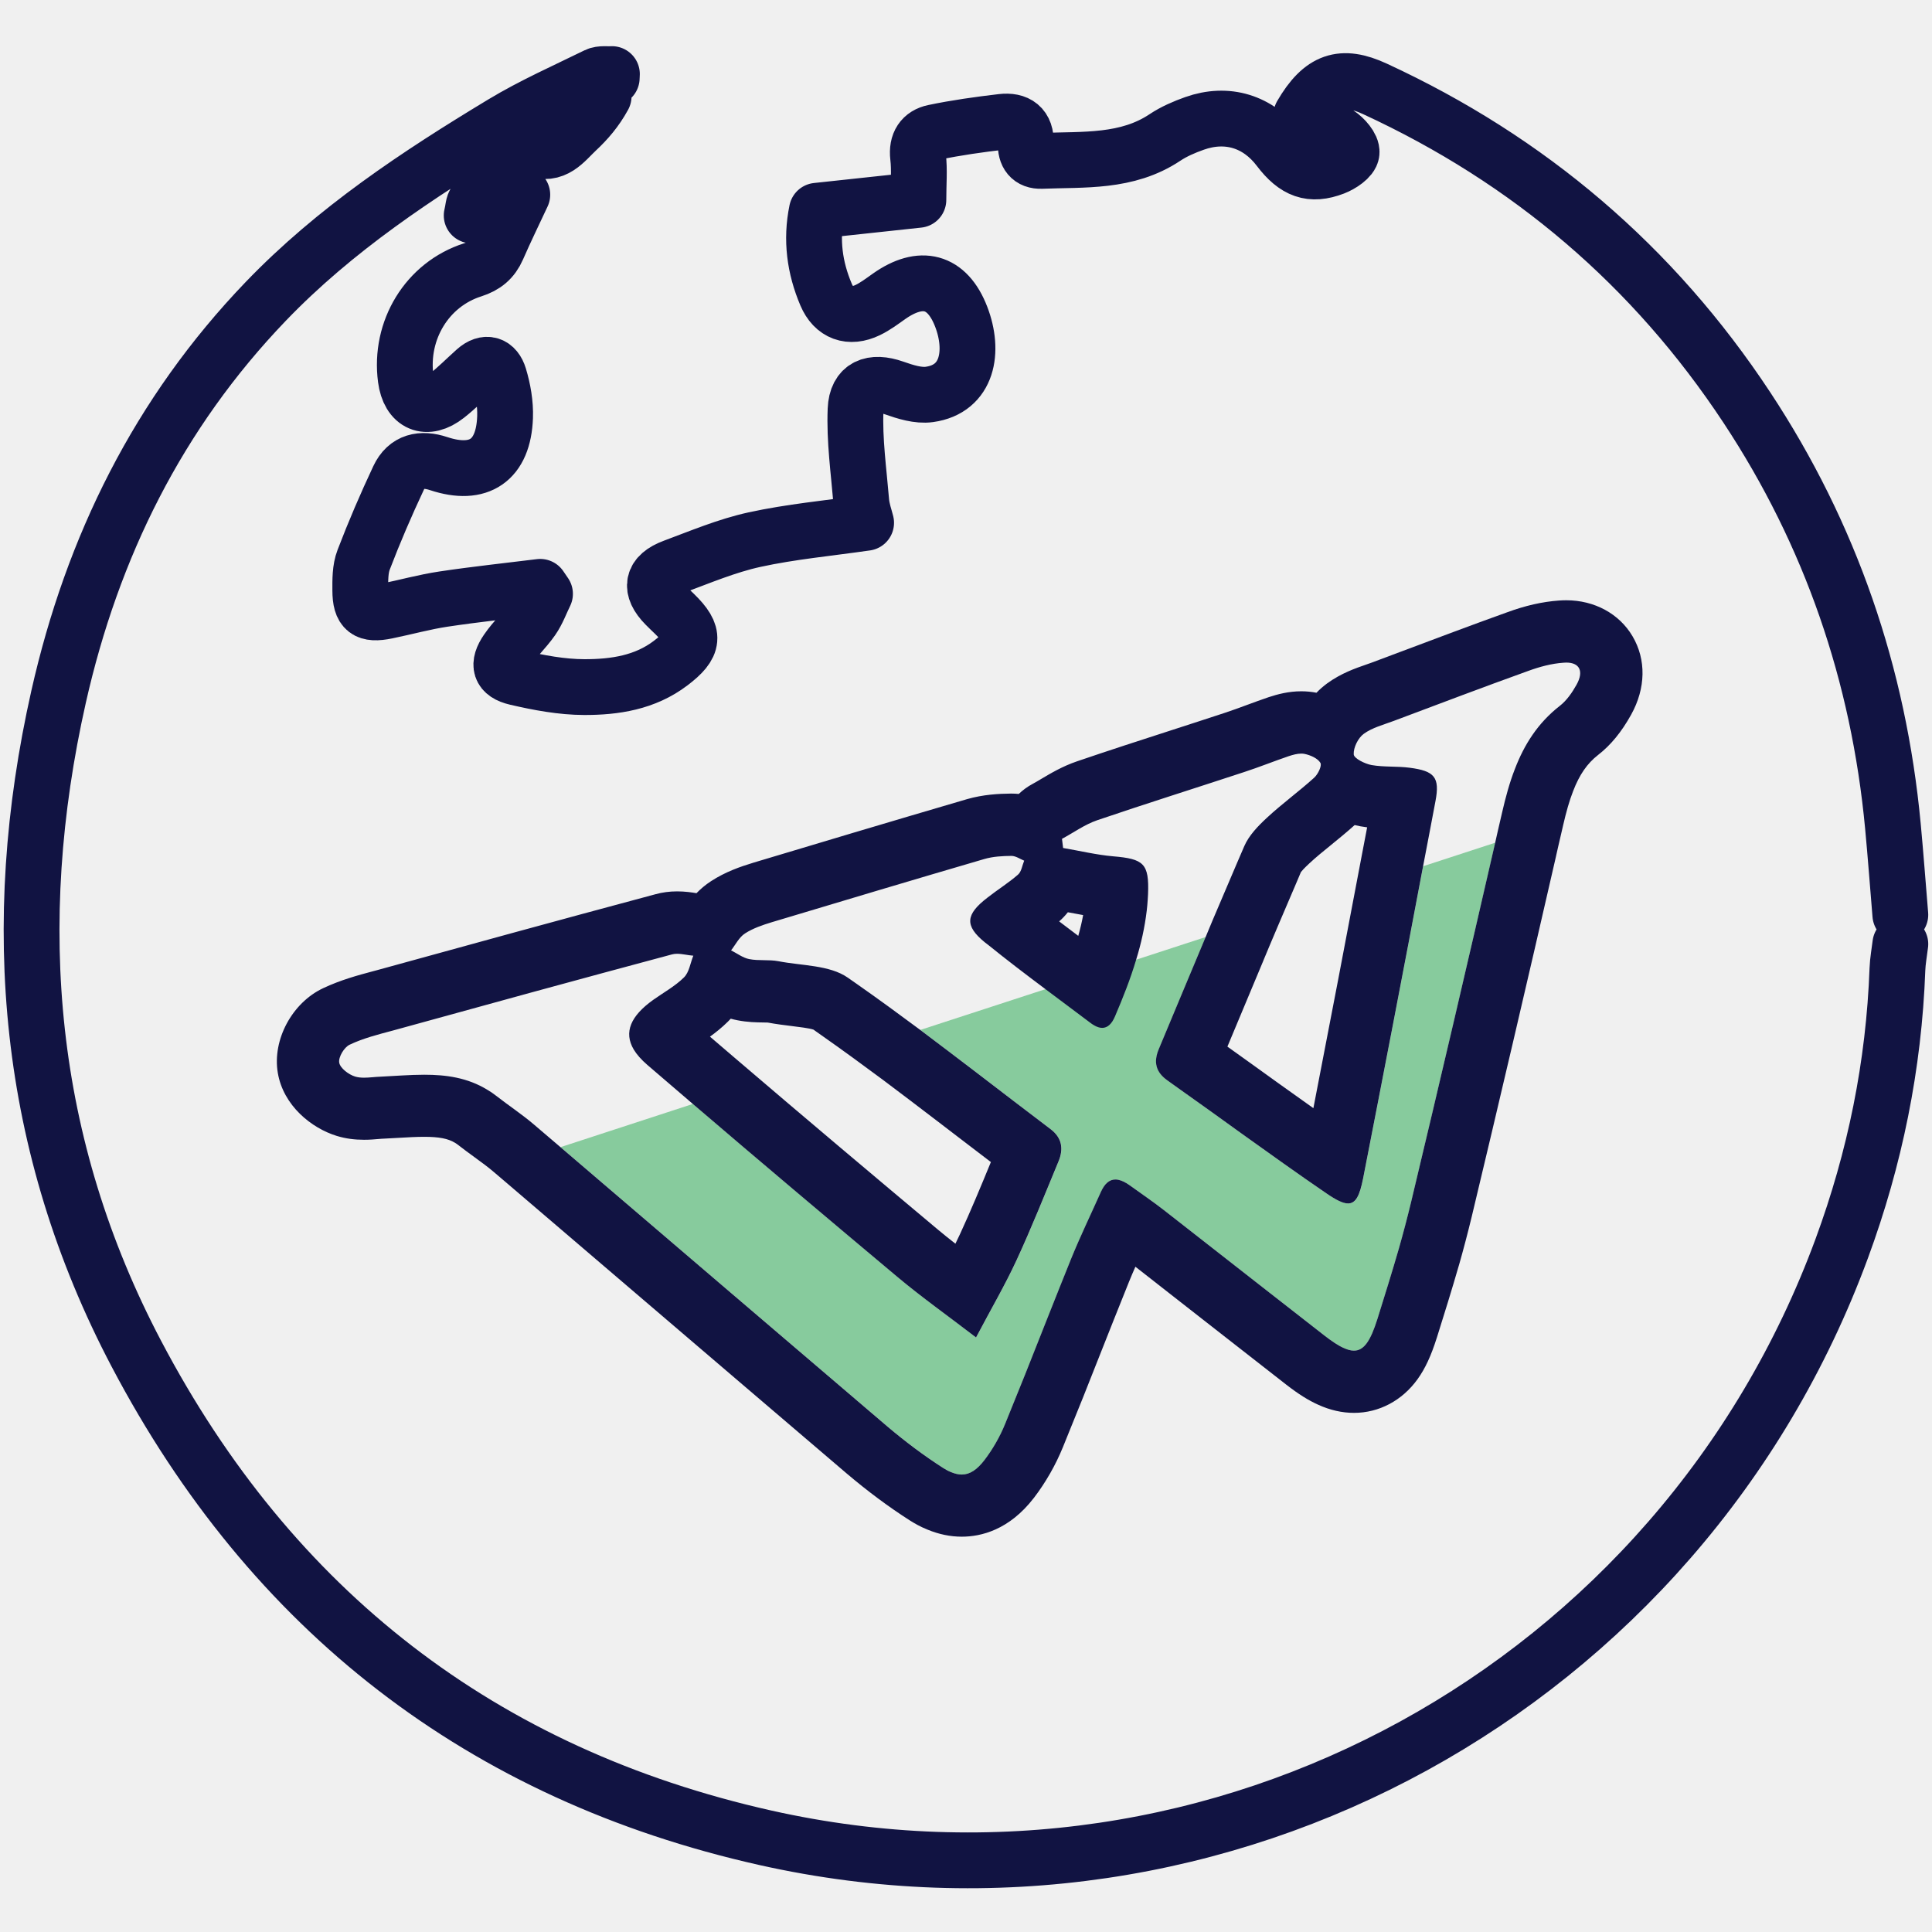
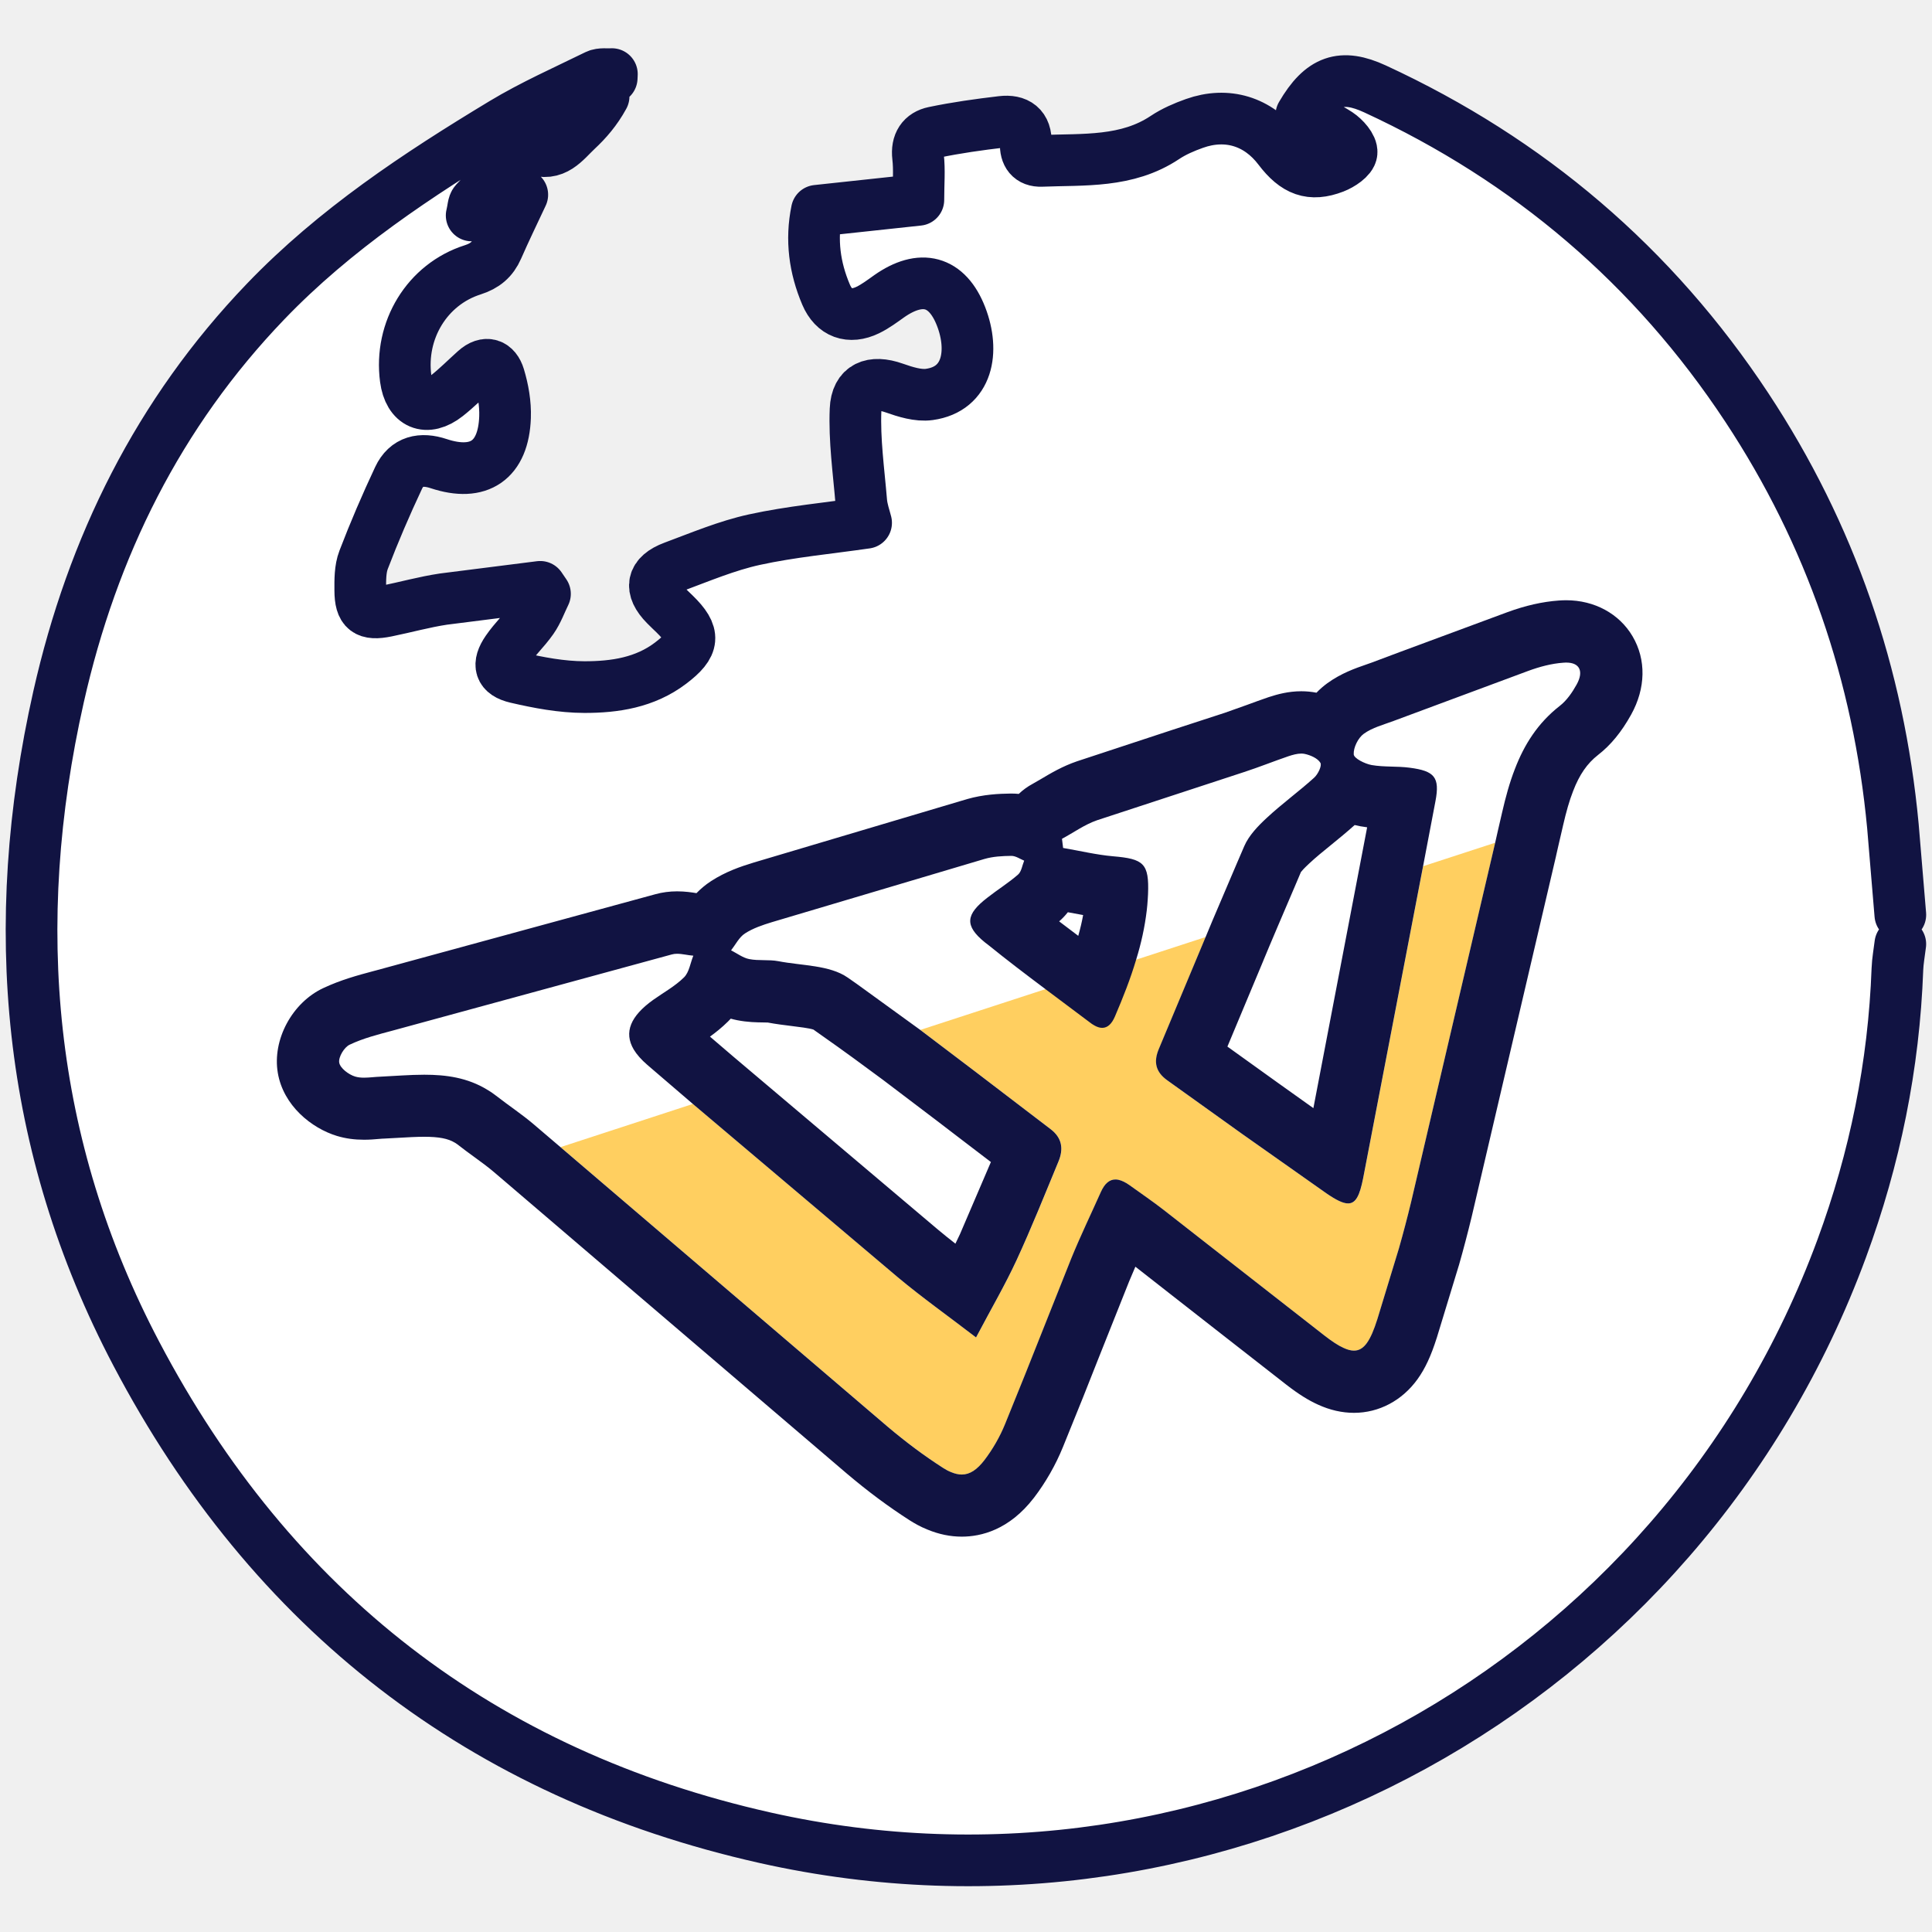
- <svg xmlns="http://www.w3.org/2000/svg" class="wiki" xml:space="preserve" style="enable-background:new 0 0 512 512;" viewBox="0 0 512 512" version="1.1">
-   <defs id="defs27">
- 	
- 	
- 	
- 	
- </defs>
-   <style id="style10" type="text/css">
- 	svg.wiki .st0{opacity:0.6;fill:#87CB9D;}
- 	svg.wiki .st1{fill:#87CB9D;}
- 	svg.wiki .st2{fill:none;stroke:#111342;stroke-width:13.695;stroke-linecap:round;stroke-linejoin:round;stroke-miterlimit:10;}
- 	svg.wiki .st3{fill:#111342;}
- </style>
-   <g transform="matrix(1.079773,0,0,1.079773,-14.97371,-50.50236)" id="g58">
-     <path id="path14" d="m 380.845,253.598 c -6.754,29.461 -13.608,58.832 -20.641,88.215 -0.915,3.796 -1.909,7.569 -2.981,11.342 -1.686,5.839 -3.494,11.621 -5.303,17.404 -2.166,6.832 -4.175,8.942 -8.261,7.055 -1.328,-0.581 -2.858,-1.608 -4.666,-3.003 -9.534,-7.413 -19.034,-14.881 -28.568,-22.316 -3.639,-2.858 -7.29,-5.705 -10.951,-8.562 -2.702,-2.11 -5.559,-4.03 -8.328,-6.04 -0.994,-0.714 -1.931,-1.172 -2.78,-1.351 -1.73,-0.357 -3.182,0.514 -4.276,2.958 -2.423,5.426 -5.024,10.806 -7.268,16.31 -3.818,9.456 -7.547,18.956 -11.309,28.434 -1.63,4.075 -3.282,8.149 -4.945,12.235 -1.273,3.137 -3.037,6.196 -5.068,8.864 -2.579,3.338 -4.99,4.309 -8.205,2.925 -0.614,-0.234 -1.25,-0.592 -1.931,-1.016 -4.745,-3.037 -9.299,-6.475 -13.608,-10.114 -26.804,-22.852 -53.563,-45.76 -80.311,-68.623 l 32.486,-10.605 c 16.69,14.289 33.48,28.434 50.325,42.556 5.917,4.945 12.202,9.4 19.19,14.758 0.056,-0.1 0.123,-0.234 0.179,-0.335 3.572,-6.776 6.955,-12.559 9.757,-18.621 3.673,-7.948 6.933,-16.131 10.293,-24.236 1.273,-3.059 0.893,-5.783 -1.931,-7.926 -6.196,-4.689 -12.358,-9.433 -18.52,-14.144 -4.488,-3.416 -8.964,-6.832 -13.474,-10.215 l 30.733,-10.014 22.271,-7.234 17.047,-5.559 c -3.851,9.143 -7.647,18.319 -11.487,27.474 -1.351,3.182 -0.815,5.682 2.11,7.748 0.871,0.614 1.73,1.228 2.601,1.864 5.225,3.695 10.427,7.435 15.618,11.186 6.91,4.945 13.809,9.891 20.82,14.68 5.917,4.052 7.591,3.26 8.964,-3.673 4.99,-25.531 9.913,-51.085 14.725,-76.649 z" class="st1" style="stroke-width:1.116" />
-     <path id="path16" d="m 480.268,271.292 c -0.603,-7.256 -1.139,-14.524 -1.82,-21.769 -3.494,-37.197 -15.283,-71.581 -35.857,-102.75 -22.919,-34.719 -53.462,-60.73 -91.251,-78.179 -8.172,-3.773 -13.084,-2.166 -18.085,6.408 3.037,1.507 6.229,2.746 9.009,4.588 1.552,1.027 3.472,3.17 3.327,4.633 -0.134,1.373 -2.568,2.981 -4.309,3.65 -5.705,2.188 -9.478,0.77 -13.508,-4.544 -5.113,-6.754 -12.726,-9.121 -20.753,-6.263 -2.512,0.893 -5.035,1.976 -7.245,3.45 -9.31,6.207 -19.916,5.325 -30.276,5.738 -2.791,0.112 -3.985,-1.608 -3.874,-4.287 0.179,-4.153 -2.166,-5.727 -5.883,-5.292 -5.571,0.659 -11.152,1.429 -16.645,2.579 -2.869,0.592 -4.298,2.657 -3.907,5.995 0.38,3.226 0.078,6.531 0.078,10.572 -8.35,0.893 -16.567,1.775 -24.917,2.679 -1.474,7.145 -0.536,13.988 2.255,20.563 1.942,4.577 5.783,5.95 10.248,3.796 1.864,-0.904 3.55,-2.177 5.247,-3.383 7.759,-5.448 14.222,-3.918 17.672,5.024 3.249,8.429 1.708,17.761 -7.815,19.079 -2.757,0.38 -5.872,-0.614 -8.607,-1.574 -5.414,-1.909 -9.266,-0.447 -9.5,5.28 -0.313,7.491 0.77,15.049 1.395,22.573 0.167,2.032 0.904,4.019 1.195,5.225 -9.266,1.34 -18.453,2.177 -27.395,4.131 -6.787,1.485 -13.318,4.253 -19.871,6.687 -5.381,1.998 -5.984,5.314 -1.976,9.377 0.737,0.748 1.496,1.462 2.244,2.188 5.124,5.001 4.867,7.625 -0.982,12.057 -6.285,4.778 -13.709,5.894 -21.166,5.883 -5.582,-0.011 -11.253,-1.083 -16.723,-2.356 -4.064,-0.949 -4.644,-3.17 -2.255,-6.654 1.842,-2.69 4.298,-4.968 6.173,-7.647 1.317,-1.887 2.11,-4.142 3.137,-6.229 -0.391,-0.569 -0.781,-1.15 -1.172,-1.719 -7.915,0.982 -15.852,1.82 -23.734,3.003 -4.7,0.703 -9.322,1.998 -13.988,2.947 -4.856,0.994 -6.419,-0.167 -6.441,-5.068 -0.011,-2.523 -0.056,-5.236 0.826,-7.524 2.601,-6.799 5.481,-13.497 8.574,-20.083 1.965,-4.186 5.571,-4.934 9.846,-3.517 9.902,3.282 15.908,-0.815 16.288,-11.387 0.123,-3.338 -0.491,-6.821 -1.462,-10.025 -0.893,-2.925 -3.148,-3.907 -5.839,-1.496 -2.333,2.088 -4.544,4.331 -7,6.263 -4.945,3.896 -9.255,2.032 -10.081,-4.22 -1.574,-11.856 5.247,-23.142 16.455,-26.703 2.97,-0.949 4.845,-2.512 6.062,-5.292 1.931,-4.421 4.052,-8.763 6.095,-13.14 -0.38,-0.38 -0.759,-0.748 -1.15,-1.128 -3.517,1.942 -7.044,3.885 -11.275,6.218 0.402,-1.585 0.346,-2.735 0.904,-3.327 3.762,-4.008 7.614,-7.937 11.532,-11.8 0.692,-0.681 2.076,-1.485 2.735,-1.228 5.158,2.054 7.692,-1.809 10.628,-4.566 2.478,-2.311 4.711,-4.878 6.587,-8.306 -2.824,0.67 -5.649,1.34 -8.462,2.009 -0.134,-0.368 -0.279,-0.737 -0.413,-1.105 3.617,-1.809 7.245,-3.606 10.862,-5.414 0.011,-0.324 0.022,-0.647 0.045,-0.96 -1.261,0.089 -2.69,-0.179 -3.751,0.335 -7.748,3.807 -15.685,7.312 -23.053,11.755 -20.854,12.593 -41.171,26.011 -58.173,43.717 -26.313,27.407 -42.533,60.228 -50.828,97.023 -12.593,55.941 -7.792,110.162 19.101,161.258 33.156,63.019 84.843,103.185 154.359,118.781 111.803,25.073 224.556,-37.052 264.187,-144.636 8.149,-22.115 12.805,-44.956 13.664,-68.544 0.078,-2.065 0.469,-4.108 0.714,-6.173" class="st2" />
-     <g id="g20" transform="matrix(1.11636,0,0,1.11636,-28.12251,-29.83485)">
-       <path id="path18" d="m 381.96,214.29 c 2.97,0 3.88,1.95 2.27,4.84 -0.96,1.73 -2.17,3.49 -3.7,4.68 -4.86,3.79 -7.83,8.56 -9.86,13.85 -1.19,3.04 -2.05,6.25 -2.81,9.54 -0.32,1.35 -0.62,2.72 -0.94,4.06 -0.21,0.87 -0.41,1.76 -0.59,2.62 -6.05,26.39 -12.19,52.7 -18.49,79.02 -0.82,3.4 -1.71,6.78 -2.67,10.16 -1.51,5.23 -3.13,10.41 -4.75,15.59 -1.49,4.7 -2.9,6.91 -5.14,6.91 -0.67,0 -1.42,-0.2 -2.26,-0.59 -1.19,-0.52 -2.56,-1.44 -4.18,-2.69 -8.54,-6.64 -17.05,-13.33 -25.59,-19.99 -3.26,-2.56 -6.53,-5.11 -9.81,-7.67 -2.42,-1.89 -4.98,-3.61 -7.46,-5.41 -0.89,-0.64 -1.73,-1.05 -2.49,-1.21 -0.22,-0.05 -0.44,-0.07 -0.65,-0.07 -1.27,0 -2.34,0.84 -3.19,2.72 -2.17,4.86 -4.5,9.68 -6.51,14.61 -3.42,8.47 -6.76,16.98 -10.13,25.47 -1.46,3.65 -2.94,7.3 -4.43,10.96 -1.14,2.81 -2.72,5.55 -4.54,7.94 -1.63,2.11 -3.19,3.17 -4.98,3.17 -0.74,0 -1.52,-0.18 -2.37,-0.54 -0.55,-0.21 -1.12,-0.52 -1.73,-0.91 -4.25,-2.72 -8.33,-5.8 -12.19,-9.06 -24.01,-20.47 -47.98,-40.99 -71.94,-61.47 -0.09,-0.07 -0.18,-0.16 -0.27,-0.23 -1.85,-1.57 -3.72,-3.17 -5.57,-4.75 -2.65,-2.26 -5.57,-4.18 -8.31,-6.32 -0.64,-0.5 -1.28,-0.94 -1.94,-1.32 -4.37,-2.67 -9.06,-3.3 -13.85,-3.3 -3.2,0 -6.44,0.28 -9.66,0.43 -1.18,0.04 -2.41,0.22 -3.58,0.22 -0.68,0 -1.34,-0.06 -1.97,-0.25 -1.42,-0.43 -3.29,-1.85 -3.49,-3.06 -0.21,-1.21 1.1,-3.4 2.31,-3.95 2.99,-1.42 6.25,-2.24 9.47,-3.1 20.43,-5.64 40.86,-11.25 61.33,-16.73 0.38,-0.11 0.77,-0.15 1.17,-0.15 1.16,0 2.4,0.34 3.57,0.42 -0.66,1.62 -0.91,3.65 -2.05,4.77 -1.96,1.94 -4.5,3.33 -6.78,4.95 -4.95,3.54 -6.51,7.12 -4.27,10.91 0.66,1.1 1.67,2.24 2.99,3.38 3.33,2.88 6.66,5.73 10,8.58 14.95,12.8 29.99,25.47 45.08,38.12 5.3,4.43 10.93,8.42 17.19,13.22 0.05,-0.09 0.11,-0.21 0.16,-0.3 3.2,-6.07 6.23,-11.25 8.74,-16.68 3.29,-7.12 6.21,-14.45 9.22,-21.71 1.14,-2.74 0.8,-5.18 -1.73,-7.1 -5.55,-4.2 -11.07,-8.45 -16.59,-12.67 -4.02,-3.06 -8.03,-6.12 -12.07,-9.15 -4.61,-3.42 -9.24,-6.82 -13.95,-10.11 -0.66,-0.46 -1.32,-0.94 -1.99,-1.39 -3.99,-2.78 -10.09,-2.6 -15.27,-3.61 -2.08,-0.39 -4.31,-0.05 -6.39,-0.46 -1.39,-0.27 -2.67,-1.26 -3.99,-1.92 1,-1.28 1.78,-2.9 3.06,-3.72 1.76,-1.14 3.86,-1.85 5.89,-2.47 15.57,-4.68 31.16,-9.34 46.75,-13.9 1.89,-0.55 3.95,-0.66 5.93,-0.68 0.94,0 1.87,0.66 2.81,1.05 -0.43,1.03 -0.59,2.4 -1.35,3.06 -2.12,1.85 -4.52,3.33 -6.73,5.07 -4.77,3.67 -5.11,6.14 -0.55,9.84 0.23,0.18 0.46,0.37 0.68,0.52 4.15,3.36 8.38,6.57 12.62,9.75 3.31,2.49 6.64,4.98 9.95,7.46 0.21,0.16 0.41,0.3 0.62,0.41 0.02,0.02 0.05,0.05 0.07,0.05 0.67,0.4 1.28,0.6 1.84,0.6 1.17,0 2.1,-0.85 2.81,-2.52 1.76,-4.11 3.4,-8.24 4.66,-12.49 1.1,-3.54 1.89,-7.12 2.33,-10.82 0.09,-0.78 0.16,-1.55 0.21,-2.35 0.02,-0.39 0.05,-0.8 0.07,-1.21 0.27,-6.78 -0.96,-7.76 -7.69,-8.33 -3.67,-0.32 -7.33,-1.21 -10.98,-1.83 -0.09,-0.66 -0.16,-1.35 -0.25,-2.01 2.56,-1.37 5,-3.15 7.74,-4.09 10.73,-3.65 21.55,-7.05 32.3,-10.59 3.29,-1.07 6.51,-2.37 9.79,-3.49 0.88,-0.29 1.87,-0.57 2.78,-0.57 0.25,0 0.5,0.02 0.73,0.07 1.28,0.27 2.88,0.96 3.47,1.96 0.39,0.62 -0.53,2.53 -1.39,3.29 -3.36,3.04 -7.08,5.73 -10.39,8.81 -1.94,1.8 -3.93,3.86 -4.95,6.21 -0.57,1.3 -1.12,2.58 -1.67,3.88 -1.8,4.18 -3.56,8.35 -5.34,12.53 -0.5,1.19 -1,2.37 -1.48,3.56 -3.45,8.19 -6.85,16.41 -10.29,24.61 -1.21,2.85 -0.73,5.09 1.89,6.94 0.78,0.55 1.55,1.1 2.33,1.67 4.68,3.31 9.34,6.66 13.99,10.02 6.19,4.43 12.37,8.86 18.65,13.15 2.1,1.44 3.61,2.2 4.74,2.2 1.71,0 2.55,-1.74 3.3,-5.49 4.47,-22.87 8.88,-45.76 13.19,-68.66 0.91,-4.77 1.83,-9.52 2.72,-14.29 1,-5.27 -0.21,-6.64 -5.66,-7.35 -2.76,-0.37 -5.64,-0.11 -8.38,-0.59 -1.48,-0.27 -3.88,-1.46 -3.93,-2.35 -0.09,-1.48 0.96,-3.61 2.21,-4.52 1.89,-1.37 4.34,-1.99 6.57,-2.83 9.86,-3.7 19.7,-7.44 29.6,-11 2.49,-0.91 5.11,-1.62 7.74,-1.8 0.22,-0.02 0.42,-0.03 0.61,-0.03 m 0,-13.7 c -0.53,0 -1.07,0.02 -1.62,0.06 -3.62,0.26 -7.35,1.1 -11.4,2.59 -7.94,2.85 -15.92,5.86 -23.64,8.76 -2.03,0.77 -4.07,1.53 -6.1,2.29 -0.45,0.17 -0.88,0.31 -1.3,0.46 -2.28,0.79 -5.41,1.87 -8.48,4.09 -0.85,0.62 -1.65,1.32 -2.38,2.08 -1.08,-0.21 -2.21,-0.32 -3.34,-0.32 -2.84,0 -5.25,0.67 -7.03,1.25 -0.05,0.02 -0.11,0.04 -0.16,0.05 -1.64,0.56 -3.22,1.14 -4.74,1.7 -1.71,0.63 -3.33,1.23 -4.89,1.74 -3.9,1.29 -7.79,2.54 -11.67,3.8 -6.81,2.2 -13.85,4.48 -20.79,6.85 -3.23,1.1 -5.82,2.65 -7.91,3.89 -0.69,0.41 -1.34,0.8 -1.89,1.09 -1.12,0.6 -2.14,1.35 -3.03,2.2 -0.52,-0.05 -1.06,-0.08 -1.62,-0.08 -0.05,0 -0.1,0 -0.16,0 -2.6,0.03 -6.03,0.2 -9.58,1.22 -17.27,5.06 -34.13,10.11 -46.88,13.94 -3.03,0.92 -6.24,2.04 -9.39,4.08 -1.29,0.83 -2.35,1.76 -3.23,2.66 -0.01,0 -0.03,0 -0.04,-0.01 -0.98,-0.16 -2.46,-0.39 -4.21,-0.39 -1.65,0 -3.25,0.21 -4.77,0.63 -21.4,5.73 -42.88,11.64 -61.34,16.73 l -0.72,0.19 c -3.33,0.89 -7.11,1.91 -10.96,3.72 -6.85,3.2 -11.24,11.35 -10,18.64 1.22,7.2 7.4,12.15 12.98,13.86 0.04,0.01 0.07,0.02 0.11,0.03 1.84,0.55 3.76,0.81 5.87,0.81 1.25,0 2.33,-0.09 3.19,-0.17 0.33,-0.03 0.71,-0.06 0.89,-0.07 0.04,0 0.08,0 0.12,0 1.11,-0.05 2.22,-0.12 3.33,-0.18 2.03,-0.12 3.95,-0.23 5.71,-0.23 3.22,0 5.23,0.39 6.71,1.29 0.07,0.04 0.14,0.09 0.22,0.13 0.14,0.08 0.26,0.17 0.4,0.28 1.29,1.01 2.53,1.92 3.73,2.79 1.52,1.11 2.96,2.16 4.15,3.18 l 2.82,2.4 2.76,2.36 c 0.05,0.04 0.1,0.08 0.15,0.13 0.08,0.07 0.17,0.14 0.26,0.22 8.34,7.12 16.67,14.25 25.01,21.38 15.33,13.1 31.18,26.66 46.79,39.97 0.01,0.01 0.03,0.02 0.04,0.03 4.52,3.83 9.12,7.24 13.65,10.14 0.03,0.02 0.06,0.04 0.08,0.05 0.89,0.56 2.25,1.37 3.9,2.02 2.47,1.02 4.99,1.54 7.5,1.54 4.23,0 10.41,-1.47 15.83,-8.5 0.02,-0.02 0.03,-0.04 0.05,-0.06 2.57,-3.37 4.76,-7.2 6.34,-11.09 l 0.03,-0.07 c 1.48,-3.65 2.97,-7.3 4.43,-10.95 1.14,-2.87 2.27,-5.71 3.39,-8.56 2.19,-5.54 4.46,-11.27 6.72,-16.87 0.44,-1.08 0.9,-2.16 1.38,-3.25 2.53,1.98 5.04,3.94 7.55,5.91 0.01,0 0.05,0.04 0.05,0.04 3.33,2.6 6.67,5.21 10,7.82 5.2,4.07 10.4,8.14 15.61,12.19 2.66,2.06 4.8,3.4 6.95,4.37 2.62,1.2 5.28,1.8 7.9,1.8 5.5,0 10.59,-2.7 13.97,-7.4 1.67,-2.32 2.97,-5.12 4.22,-9.07 0.01,-0.02 0.01,-0.03 0.02,-0.05 1.62,-5.16 3.29,-10.5 4.84,-15.88 0.01,-0.02 0.01,-0.04 0.02,-0.05 1.02,-3.58 1.96,-7.17 2.81,-10.68 5.96,-24.89 12.02,-50.78 18.52,-79.18 0.02,-0.08 0.04,-0.16 0.05,-0.24 0.13,-0.63 0.29,-1.33 0.52,-2.29 0.17,-0.71 0.33,-1.43 0.5,-2.15 0.14,-0.64 0.29,-1.27 0.44,-1.9 0.01,-0.03 0.02,-0.07 0.02,-0.1 0.75,-3.26 1.43,-5.61 2.21,-7.61 0.01,-0.03 0.02,-0.05 0.03,-0.08 1.39,-3.63 3.09,-6.08 5.49,-7.96 2.79,-2.16 5.17,-5.07 7.27,-8.86 3.22,-5.8 3.34,-12.09 0.31,-17.23 -2.92,-4.96 -8.37,-7.92 -14.57,-7.92 z m -58.34,59.76 c 0.16,-0.21 0.61,-0.76 1.83,-1.89 1.43,-1.34 3.08,-2.68 4.83,-4.1 1.68,-1.37 3.41,-2.78 5.16,-4.35 0.41,0.1 0.82,0.19 1.24,0.27 0.04,0.01 0.08,0.02 0.13,0.02 0.47,0.08 0.92,0.15 1.37,0.21 -0.25,1.31 -0.5,2.61 -0.75,3.92 l -0.39,2.04 c -3.38,17.95 -6.97,36.66 -10.68,55.78 -2.61,-1.85 -5.21,-3.71 -7.77,-5.54 -3.64,-2.62 -7.38,-5.32 -11.13,-7.99 0.91,-2.18 1.82,-4.36 2.73,-6.53 1.71,-4.09 3.41,-8.18 5.13,-12.27 0.03,-0.06 0.05,-0.12 0.07,-0.18 0.45,-1.11 0.92,-2.22 1.39,-3.33 0.59,-1.39 1.19,-2.79 1.78,-4.2 1.17,-2.75 2.34,-5.51 3.53,-8.26 0.02,-0.04 0.03,-0.08 0.05,-0.11 0.48,-1.17 0.97,-2.32 1.48,-3.49 z m -53.15,10.84 c 0,0 0,-0.01 0,0 0.74,-0.65 1.37,-1.33 1.91,-2.01 1.07,0.21 2.19,0.42 3.36,0.62 -0.27,1.5 -0.63,3.01 -1.07,4.57 -1.5,-1.13 -2.89,-2.19 -4.2,-3.18 z m -72.85,22.06 c 0.23,-0.22 0.44,-0.45 0.65,-0.67 0.46,0.13 0.93,0.24 1.43,0.34 2.27,0.45 4.26,0.47 5.71,0.49 0.33,0 0.77,0.01 0.99,0.02 1.86,0.35 3.68,0.57 5.29,0.77 1.55,0.19 3.86,0.47 4.76,0.78 0.21,0.15 0.42,0.3 0.63,0.45 0.36,0.26 0.73,0.51 1.09,0.77 4.79,3.35 9.54,6.85 13.56,9.83 4.01,3.01 8.06,6.09 11.97,9.08 l 4.39,3.36 c 2.42,1.85 4.89,3.74 7.37,5.63 -2.26,5.5 -4.42,10.71 -6.79,15.84 -0.32,0.7 -0.66,1.4 -1.01,2.11 -1.33,-1.04 -2.62,-2.07 -3.86,-3.11 -13.22,-11.08 -28.91,-24.27 -44.96,-38.01 -1.71,-1.47 -3.42,-2.93 -5.14,-4.4 1.29,-0.93 2.62,-2 3.92,-3.28 z" class="st3" />
-     </g>
-   </g>
+ <svg xmlns="http://www.w3.org/2000/svg" viewBox="0 0 512 512">
+   <path d="M503.606 242.431l-1.965-23.506c-3.773-40.164-16.502-77.291-38.718-110.946-24.747-37.488-57.727-65.575-98.531-84.415-8.824-4.074-14.127-2.339-19.528 6.919 3.279 1.627 6.726 2.965 9.728 4.954 1.676 1.109 3.749 3.423 3.592 5.002-.145 1.483-2.772 3.218-4.653 3.942-6.16 2.363-10.234.832-14.586-4.906-5.521-7.293-13.742-9.848-22.409-6.762-2.712.964-5.436 2.134-7.823 3.725-10.053 6.702-21.505 5.75-32.691 6.196-3.014.121-4.303-1.736-4.183-4.629.193-4.484-2.339-6.184-6.353-5.714-6.015.711-12.042 1.543-17.973 2.785-3.098.639-4.641 2.869-4.219 6.473.41 3.484.084 7.052.084 11.415l-26.905 2.893c-1.591 7.715-.579 15.104 2.435 22.204 2.097 4.942 6.244 6.425 11.066 4.098 2.013-.976 3.833-2.351 5.665-3.652 8.378-5.882 15.357-4.231 19.082 5.424 3.508 9.101 1.844 19.178-8.438 20.601-2.977.41-6.34-.663-9.294-1.7-5.846-2.061-10.005-.482-10.258 5.702-.338 8.088.832 16.249 1.507 24.373.181 2.194.976 4.339 1.29 5.641-10.005 1.447-19.926 2.351-29.581 4.46-7.329 1.603-14.381 4.593-21.456 7.22-5.81 2.158-6.461 5.738-2.134 10.125.796.808 1.615 1.579 2.423 2.363 5.533 5.4 5.256 8.233-1.061 13.018-6.786 5.159-14.802 6.365-22.855 6.353-6.027-.012-12.151-1.169-18.057-2.543-4.388-1.025-5.015-3.423-2.435-7.184 1.989-2.905 4.641-5.364 6.666-8.257 1.422-2.037 2.278-4.472 3.387-6.726l-1.266-1.856-25.627 3.243c-5.075.759-10.065 2.158-15.104 3.182-5.244 1.073-6.931-.181-6.955-5.473-.012-2.724-.06-5.653.892-8.124 2.809-7.341 5.919-14.573 9.258-21.685 2.122-4.52 6.015-5.328 10.632-3.797 10.692 3.544 17.177-.88 17.587-12.295.133-3.604-.53-7.365-1.579-10.825-.964-3.158-3.399-4.219-6.304-1.615-2.519 2.254-4.906 4.677-7.558 6.762-5.34 4.207-9.993 2.194-10.885-4.556-1.7-12.802 5.665-24.988 17.768-28.834 3.206-1.025 5.231-2.712 6.545-5.714 2.085-4.773 4.376-9.463 6.582-14.188l-1.242-1.217-12.175 6.714c.434-1.712.374-2.953.976-3.592 4.062-4.327 8.221-8.57 12.452-12.741.747-.735 2.242-1.603 2.953-1.326 5.569 2.218 8.305-1.953 11.476-4.93 2.676-2.495 5.087-5.268 7.112-8.968l-9.137 2.17-.446-1.193 11.729-5.846.048-1.037c-1.362.096-2.905-.193-4.05.362-8.366 4.11-16.936 7.895-24.892 12.693-22.517 13.597-44.456 28.086-62.814 47.204-28.412 29.593-45.926 65.032-54.883 104.763-13.597 60.403-8.414 118.95 20.625 174.122 35.801 68.046 91.612 111.416 166.673 128.256 120.722 27.074 242.469-40.008 285.261-156.174 8.8-23.879 13.826-48.542 14.754-74.012.084-2.23.506-4.436.771-6.666" fill="#fff" stroke="#111342" stroke-width="13.695" stroke-linecap="round" stroke-linejoin="round" stroke-miterlimit="10" />
+   <path d="M396.252 223.326l-22.288 95.252c-.988 4.098-2.061 8.173-3.218 12.247l-5.726 18.792c-2.339 7.377-4.508 9.655-8.92 7.618-1.434-.627-3.086-1.736-5.039-3.243l-30.847-24.096-11.825-9.246c-2.917-2.278-6.003-4.352-8.992-6.521-1.073-.771-2.085-1.266-3.001-1.459-1.868-.386-3.435.555-4.617 3.194-2.616 5.858-5.424 11.668-7.847 17.611l-12.211 30.702-5.34 13.211c-1.374 3.387-3.279 6.69-5.473 9.571-2.784 3.604-5.388 4.653-8.86 3.158-.663-.253-1.35-.639-2.085-1.097-5.123-3.279-10.041-6.991-14.694-10.921l-86.718-74.097 35.078-11.451 54.34 45.95c6.389 5.34 13.175 10.15 20.721 15.936.06-.108.133-.253.193-.362 3.857-7.317 7.51-13.561 10.535-20.106 3.966-8.583 7.486-17.418 11.114-26.17 1.374-3.303.964-6.244-2.085-8.558l-19.998-15.273-14.549-11.03 33.185-10.813 24.048-7.811 18.407-6.003-12.404 29.665c-1.459 3.435-.88 6.136 2.278 8.366l2.809 2.013 16.864 12.078 22.481 15.851c6.389 4.376 8.197 3.52 9.679-3.966l15.899-82.764z" fill="#ffcf60" />
+   <path d="M415.081 175.591c3.58 0 4.677 2.351 2.736 5.834-1.157 2.085-2.616 4.207-4.46 5.641-5.858 4.569-9.438 10.318-11.885 16.695-1.434 3.664-2.471 7.534-3.387 11.5l-1.133 4.894a107.06 107.06 0 0 0-.711 3.158l-22.288 95.252c-.988 4.098-2.061 8.173-3.218 12.247l-5.726 18.792c-1.796 5.665-3.496 8.329-6.196 8.329-.808 0-1.712-.241-2.724-.711-1.434-.627-3.086-1.736-5.039-3.243l-30.847-24.096-11.825-9.246c-2.917-2.278-6.003-4.352-8.992-6.521-1.073-.771-2.085-1.266-3.001-1.459a3.54 3.54 0 0 0-.784-.084c-1.531 0-2.821 1.013-3.845 3.279-2.616 5.858-5.424 11.668-7.847 17.611l-12.211 30.702-5.34 13.211c-1.374 3.387-3.279 6.69-5.473 9.571-1.965 2.543-3.845 3.821-6.003 3.821-.892 0-1.832-.217-2.857-.651-.663-.253-1.35-.627-2.085-1.097-5.123-3.279-10.041-6.991-14.694-10.921l-86.718-74.097c-.108-.084-.217-.193-.325-.277l-6.714-5.726c-3.194-2.724-6.714-5.039-10.017-7.618-.771-.603-1.543-1.133-2.339-1.591-5.268-3.218-10.921-3.978-16.695-3.978-3.857 0-7.763.338-11.644.518-1.422.048-2.905.265-4.315.265-.82 0-1.615-.072-2.375-.301-1.712-.518-3.966-2.23-4.207-3.689-.253-1.459 1.326-4.098 2.785-4.761 3.604-1.712 7.534-2.7 11.415-3.737l73.928-20.167c.458-.133.928-.181 1.41-.181 1.398 0 2.893.41 4.303.506-.796 1.953-1.097 4.4-2.471 5.75-2.363 2.339-5.424 4.014-8.173 5.967-5.967 4.267-7.847 8.583-5.147 13.151.796 1.326 2.013 2.7 3.604 4.074l12.054 10.342 54.34 45.95c6.389 5.34 13.175 10.15 20.721 15.936.06-.108.133-.253.193-.362 3.857-7.317 7.51-13.561 10.535-20.106 3.966-8.583 7.486-17.418 11.114-26.17 1.374-3.303.964-6.244-2.085-8.558l-19.998-15.273-14.549-11.03-16.816-12.187-2.399-1.676c-4.81-3.351-12.163-3.134-18.407-4.352-2.507-.47-5.195-.06-7.703-.554-1.676-.325-3.218-1.519-4.81-2.314 1.205-1.543 2.146-3.496 3.689-4.484 2.122-1.374 4.653-2.23 7.1-2.977l56.353-16.755c2.278-.663 4.761-.796 7.148-.82 1.133 0 2.254.796 3.387 1.266-.518 1.242-.711 2.893-1.627 3.689-2.555 2.23-5.448 4.014-8.112 6.111-5.75 4.424-6.16 7.401-.663 11.861.277.217.554.446.82.627 5.002 4.05 10.101 7.92 15.212 11.753l11.994 8.992c.253.193.494.362.747.494.024.024.06.06.084.06.808.482 1.543.723 2.218.723 1.41 0 2.531-1.025 3.387-3.038 2.122-4.954 4.098-9.933 5.617-15.056 1.326-4.267 2.278-8.583 2.809-13.043.108-.94.193-1.868.253-2.833l.084-1.459c.325-8.173-1.157-9.354-9.27-10.041-4.424-.386-8.836-1.459-13.235-2.206l-.301-2.423c3.086-1.651 6.027-3.797 9.33-4.93l38.935-12.765c3.966-1.29 7.847-2.857 11.801-4.207 1.061-.35 2.254-.687 3.351-.687.301 0 .603.024.88.084 1.543.325 3.472 1.157 4.183 2.363.47.747-.639 3.05-1.676 3.966-4.05 3.664-8.534 6.907-12.524 10.62-2.339 2.17-4.737 4.653-5.967 7.486l-2.013 4.677-6.437 15.104-1.784 4.291-12.404 29.665c-1.459 3.435-.88 6.136 2.278 8.366l2.809 2.013 16.864 12.078 22.481 15.851c2.531 1.736 4.352 2.652 5.714 2.652 2.061 0 3.074-2.097 3.978-6.618l15.899-82.764 3.279-17.225c1.205-6.353-.253-8.004-6.823-8.86-3.327-.446-6.799-.133-10.101-.711-1.784-.325-4.677-1.76-4.737-2.833-.108-1.784 1.157-4.352 2.664-5.448 2.278-1.651 5.232-2.399 7.92-3.411l35.68-13.26c3.001-1.097 6.16-1.953 9.33-2.17.265-.024.506-.036.735-.036m0-16.514a26.92 26.92 0 0 0-1.953.072c-4.364.313-8.86 1.326-13.742 3.122l-28.496 10.559-7.353 2.76c-.542.205-1.061.374-1.567.554-2.748.952-6.521 2.254-10.222 4.93-1.025.747-1.989 1.591-2.869 2.507-1.302-.253-2.664-.386-4.026-.386-3.423 0-6.328.808-8.474 1.507-.06.024-.133.048-.193.06-1.977.675-3.881 1.374-5.714 2.049l-5.894 2.097-14.067 4.581-25.061 8.257c-3.893 1.326-7.016 3.194-9.535 4.689l-2.278 1.314a16.77 16.77 0 0 0-3.652 2.652 20.37 20.37 0 0 0-1.953-.096h-.193c-3.134.036-7.269.241-11.548 1.471l-56.51 16.803c-3.652 1.109-7.522 2.459-11.319 4.918-1.555 1-2.833 2.122-3.893 3.206-.012 0-.036 0-.048-.012-1.181-.193-2.965-.47-5.075-.47-1.989 0-3.918.253-5.75.759l-73.94 20.167-.868.229c-4.014 1.073-8.571 2.302-13.211 4.484-8.257 3.857-13.549 13.681-12.054 22.469 1.471 8.679 8.92 14.646 15.646 16.707.048.012.084.024.133.036 2.218.663 4.532.976 7.076.976 1.507 0 2.809-.108 3.845-.205l1.073-.084h.145l4.014-.217c2.447-.145 4.761-.277 6.883-.277 3.881 0 6.304.47 8.088 1.555.084.048.169.108.265.157a3.9 3.9 0 0 1 .482.338 149.71 149.71 0 0 0 4.496 3.363c1.832 1.338 3.568 2.604 5.002 3.833l3.399 2.893 3.327 2.845c.06.048.121.096.181.157.096.084.205.169.313.265l30.147 25.772 56.401 48.18c.012.012.036.024.048.036 5.448 4.617 10.993 8.727 16.454 12.223.036.024.072.048.096.06 1.073.675 2.712 1.651 4.701 2.435 2.977 1.23 6.015 1.856 9.041 1.856 5.099 0 12.548-1.772 19.082-10.246.024-.024.036-.048.06-.072 3.098-4.062 5.738-8.679 7.642-13.368l.036-.084 5.34-13.199 4.086-10.318 8.1-20.335 1.663-3.918 9.101 7.124c.012 0 .06.048.06.048l12.054 9.426 18.817 14.694c3.206 2.483 5.786 4.098 8.378 5.268 3.158 1.446 6.365 2.17 9.523 2.17 6.63 0 12.765-3.255 16.84-8.92 2.013-2.797 3.58-6.172 5.087-10.933.012-.024.012-.036.024-.06l5.834-19.142c.012-.024.012-.048.024-.06 1.23-4.315 2.363-8.643 3.387-12.874l22.324-95.445c.024-.096.048-.193.06-.289a89.56 89.56 0 0 1 .627-2.76l.603-2.592.53-2.29a.43.43 0 0 0 .024-.121c.904-3.93 1.724-6.762 2.664-9.173.012-.036.024-.06.036-.096 1.676-4.376 3.725-7.329 6.618-9.595 3.363-2.604 6.232-6.111 8.763-10.68 3.881-6.991 4.026-14.573.374-20.769-3.52-5.979-10.089-9.547-17.563-9.547zm-70.324 72.036c.193-.253.735-.916 2.206-2.278 1.724-1.615 3.713-3.231 5.822-4.942 2.025-1.651 4.11-3.351 6.22-5.244.494.121.988.229 1.495.325.048.012.096.024.157.024a46.11 46.11 0 0 0 1.651.253l-.904 4.725-.47 2.459-12.874 67.238-9.366-6.678-13.416-9.631 3.291-7.871 6.184-14.79c.036-.072.06-.145.084-.217l1.676-4.014 2.146-5.063 4.255-9.957c.024-.048.036-.096.06-.133l1.784-4.207zm-64.068 13.067a18.67 18.67 0 0 0 2.302-2.423l4.05.747c-.325 1.808-.759 3.628-1.29 5.509l-5.063-3.833zm-87.814 26.591c.277-.265.53-.542.784-.808.554.157 1.121.289 1.724.41 2.736.542 5.135.567 6.883.591a32.02 32.02 0 0 1 1.193.024c2.242.422 4.436.687 6.377.928 1.868.229 4.653.567 5.738.94l.759.542 1.314.928c5.774 4.038 11.5 8.257 16.345 11.849l14.429 10.945 5.292 4.05 8.884 6.786-8.185 19.094c-.386.844-.796 1.688-1.217 2.543-1.603-1.254-3.158-2.495-4.653-3.749l-54.195-45.818-6.196-5.304c1.555-1.121 3.158-2.411 4.725-3.954z" fill="#111342" />
</svg>
